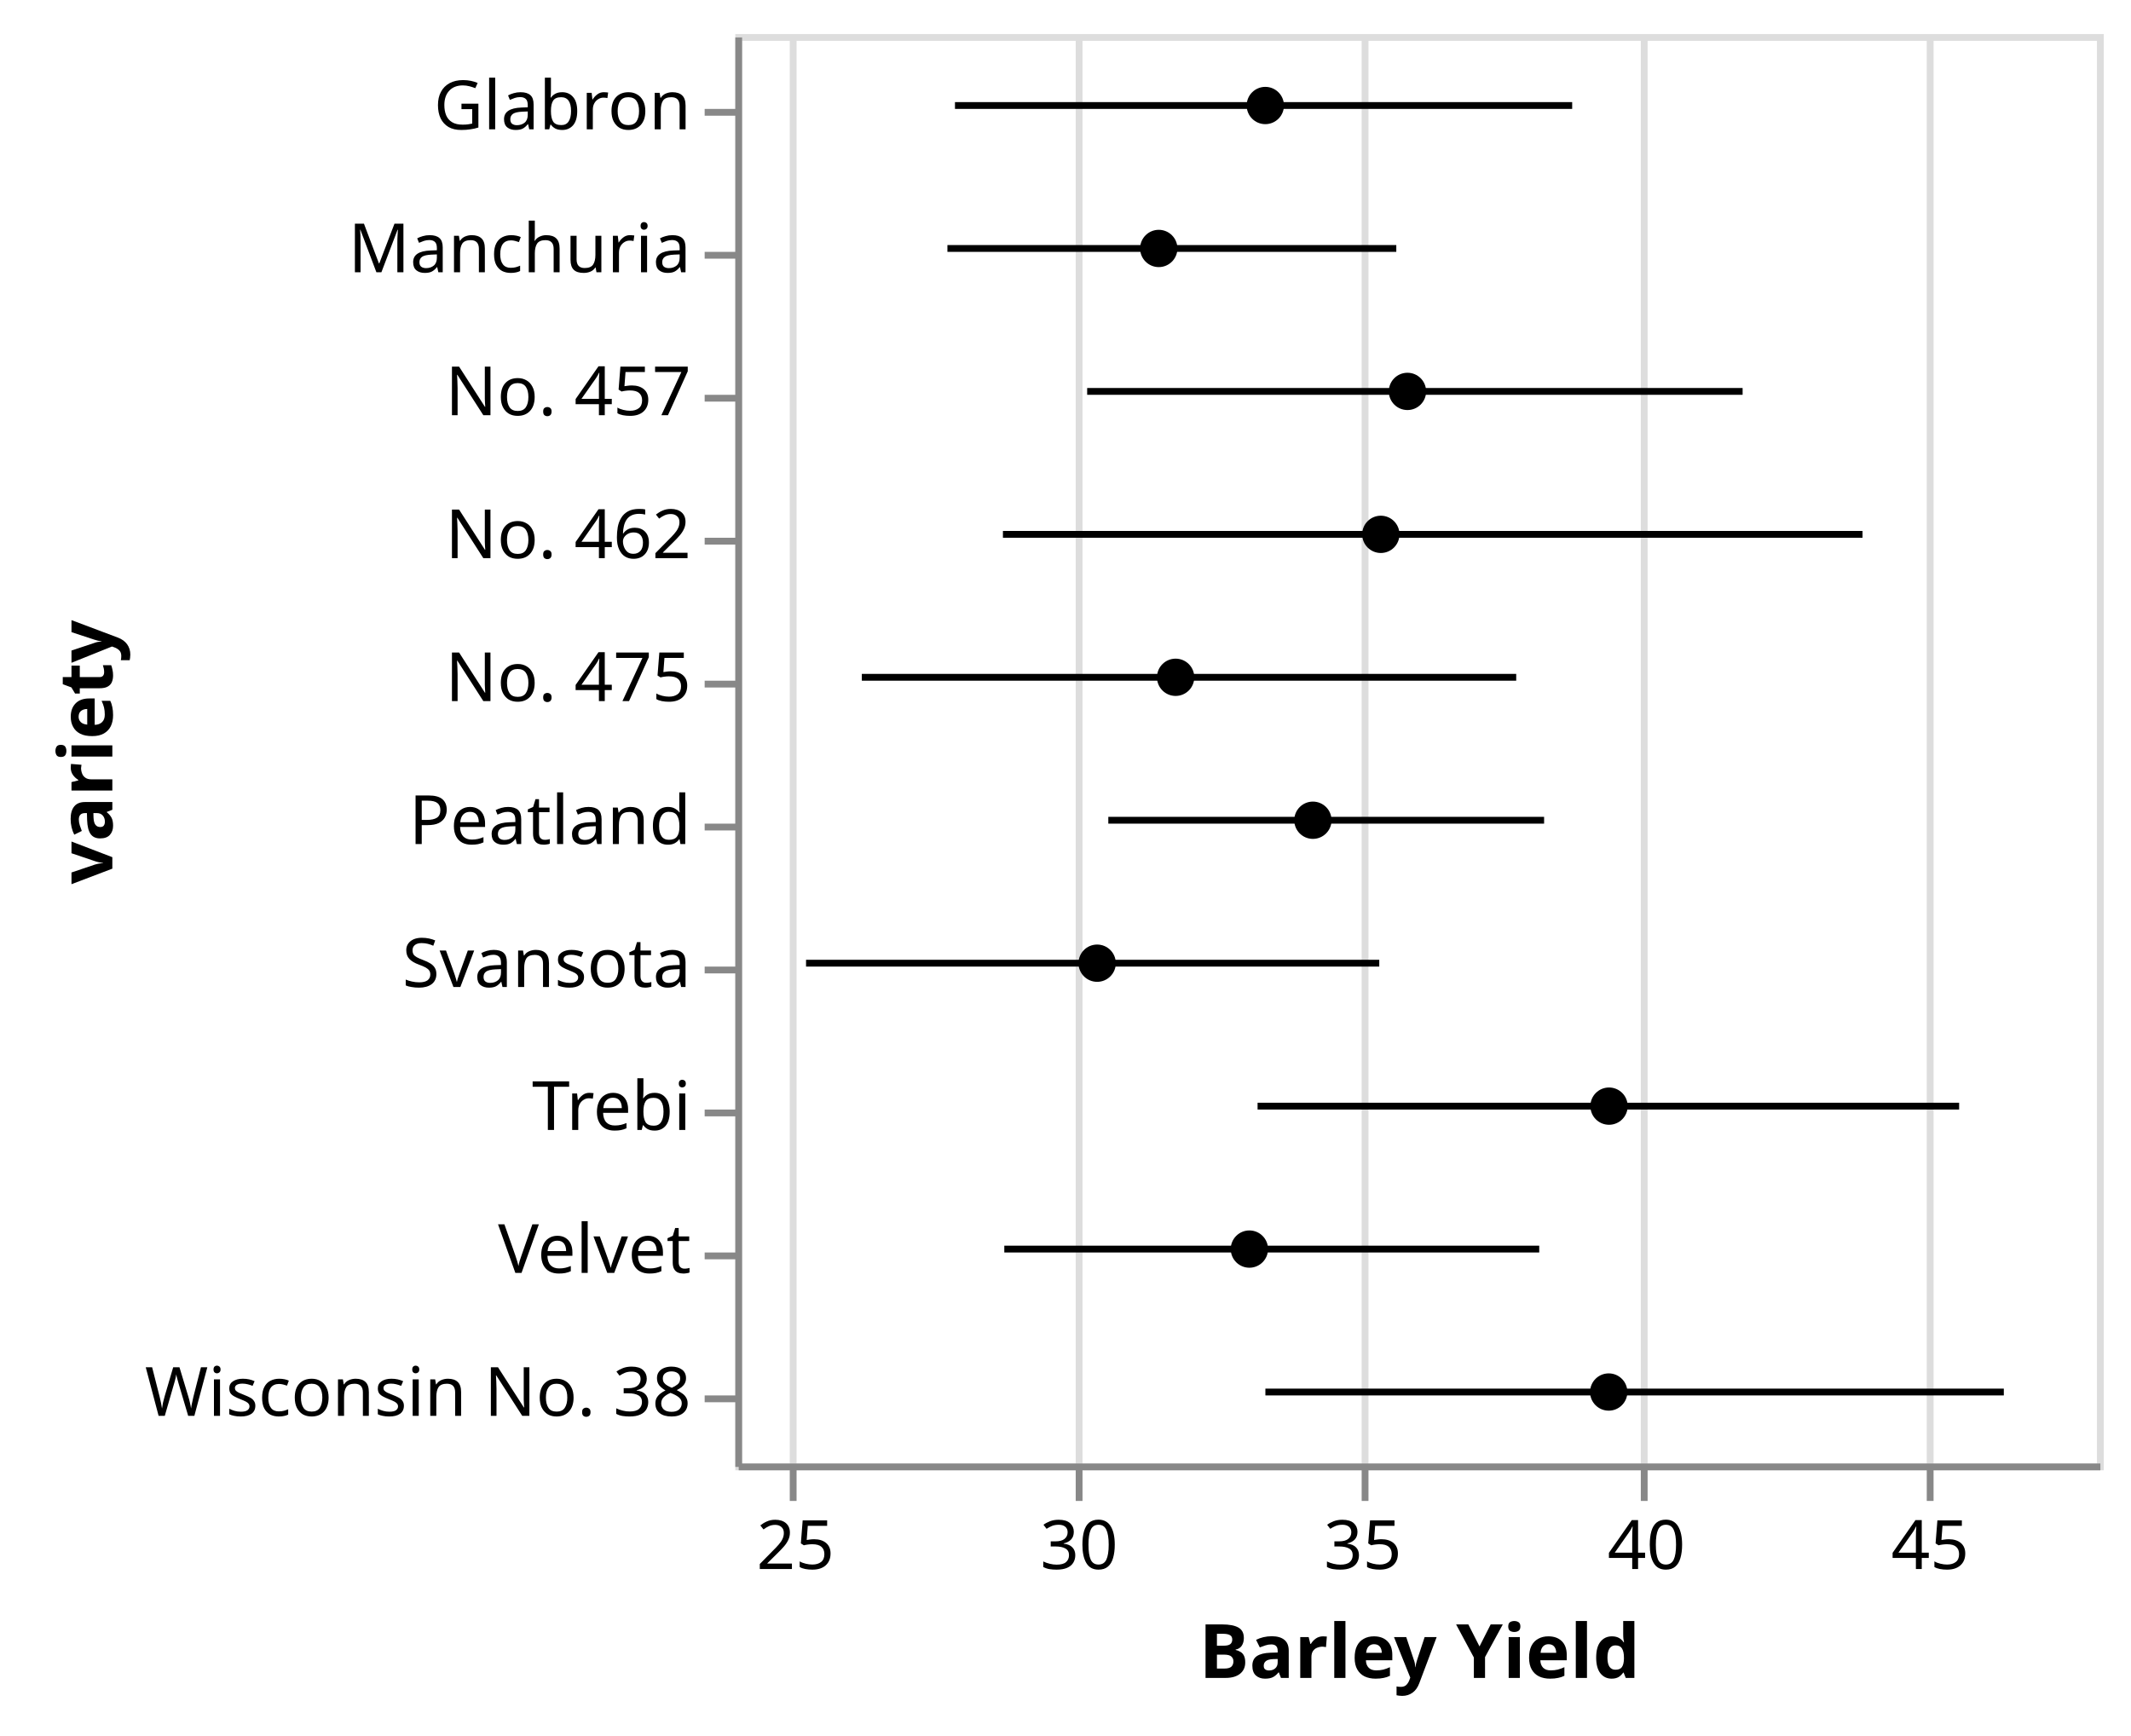
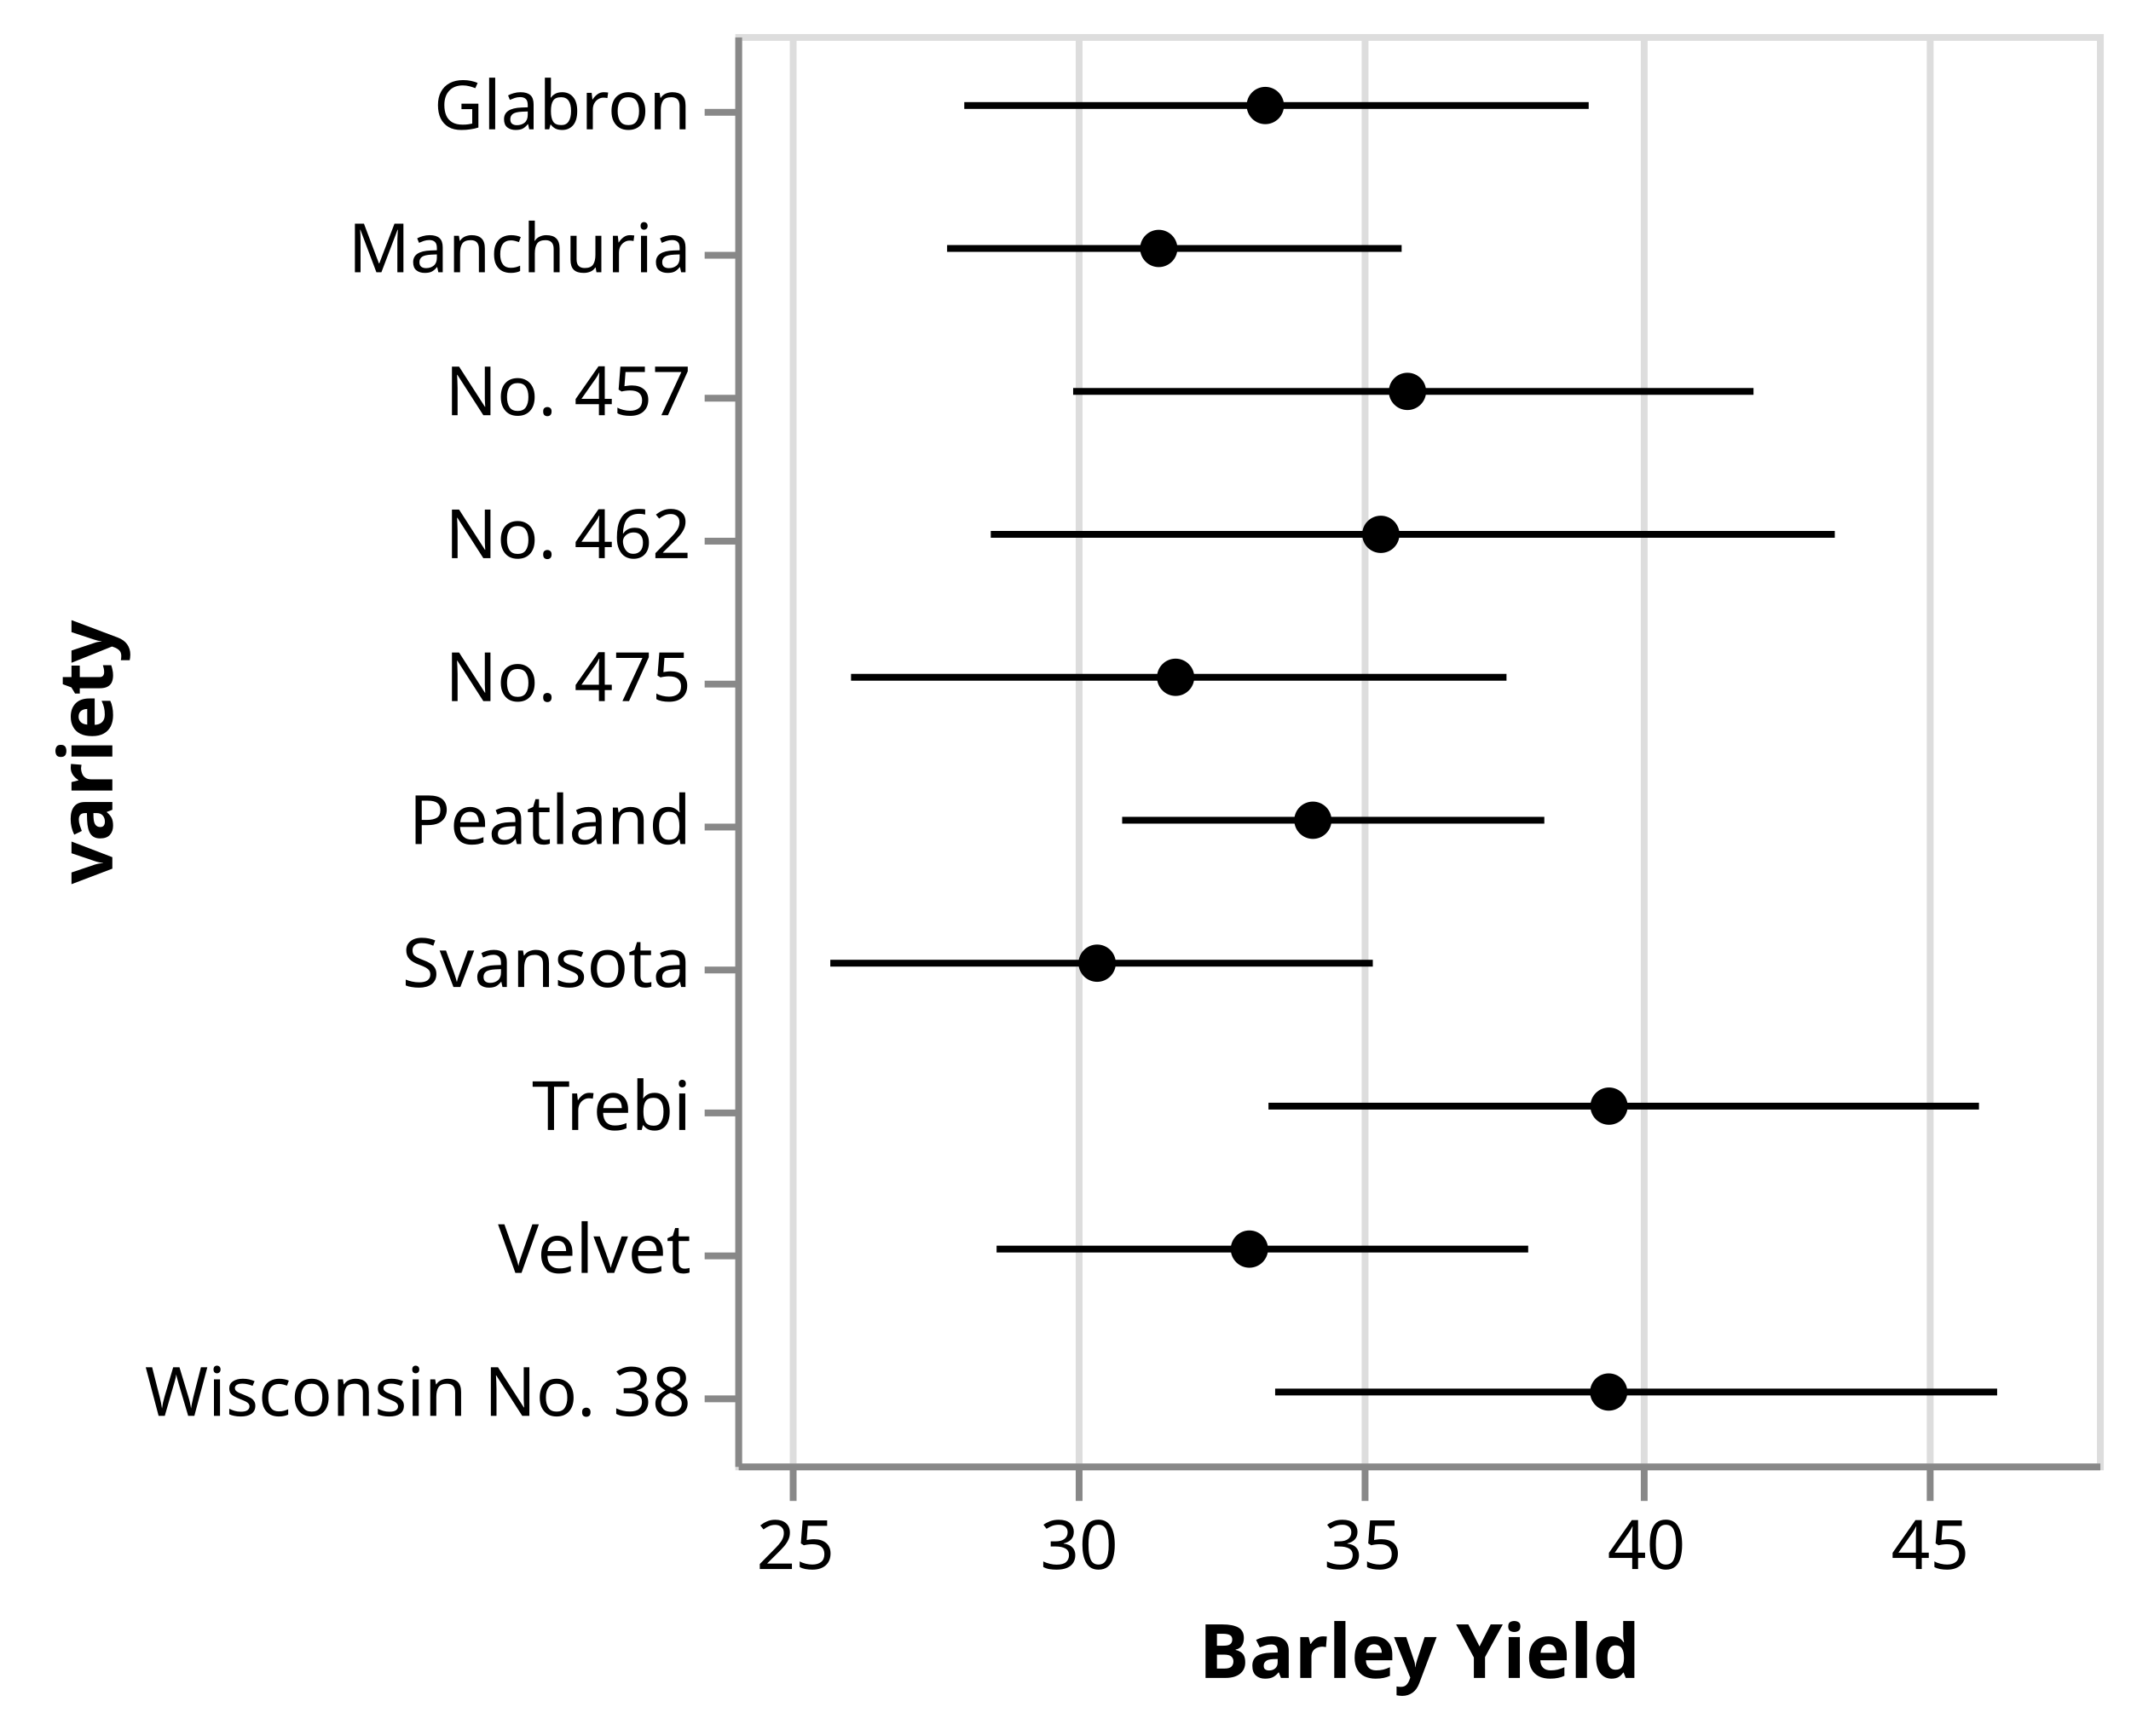
<svg xmlns="http://www.w3.org/2000/svg" class="marks" width="313" height="255" viewBox="0 0 313 255" version="1.1">
  <g transform="translate(108,5)">
    <g class="mark-group role-frame root">
      <g transform="translate(0,0)">
        <path class="background" d="M0.5,0.5h200v210h-200Z" style="fill: transparent; stroke: #ddd;" />
        <g>
          <g class="mark-group role-axis">
            <g transform="translate(0.5,210.5)">
              <path class="background" d="M0,0h0v0h0Z" style="pointer-events: none; fill: none;" />
              <g>
                <g class="mark-rule role-axis-grid" style="pointer-events: none;">
                  <line transform="translate(8,0)" x2="0" y2="-210" style="fill: none; stroke: #ddd; stroke-width: 1; stroke-dasharray: ; opacity: 1;" />
                  <line transform="translate(50,0)" x2="0" y2="-210" style="fill: none; stroke: #ddd; stroke-width: 1; stroke-dasharray: ; opacity: 1;" />
                  <line transform="translate(92,0)" x2="0" y2="-210" style="fill: none; stroke: #ddd; stroke-width: 1; stroke-dasharray: ; opacity: 1;" />
                  <line transform="translate(133,0)" x2="0" y2="-210" style="fill: none; stroke: #ddd; stroke-width: 1; stroke-dasharray: ; opacity: 1;" />
                  <line transform="translate(175,0)" x2="0" y2="-210" style="fill: none; stroke: #ddd; stroke-width: 1; stroke-dasharray: ; opacity: 1;" />
                </g>
              </g>
            </g>
          </g>
          <g class="mark-symbol role-mark layer_0_marks">
            <path transform="translate(62.19908,31.5)" d="M2.739,0A2.739,2.739,0,1,1,-2.739,0A2.739,2.739,0,1,1,2.739,0" style="fill: black; stroke-width: 2;" />
            <path transform="translate(77.84722,10.5)" d="M2.739,0A2.739,2.739,0,1,1,-2.739,0A2.739,2.739,0,1,1,2.739,0" style="fill: black; stroke-width: 2;" />
            <path transform="translate(53.14815,136.5)" d="M2.739,0A2.739,2.739,0,1,1,-2.739,0A2.739,2.739,0,1,1,2.739,0" style="fill: black; stroke-width: 2;" />
            <path transform="translate(75.50924,178.5)" d="M2.739,0A2.739,2.739,0,1,1,-2.739,0A2.739,2.739,0,1,1,2.739,0" style="fill: black; stroke-width: 2;" />
            <path transform="translate(128.3333,157.5)" d="M2.739,0A2.739,2.739,0,1,1,-2.739,0A2.739,2.739,0,1,1,2.739,0" style="fill: black; stroke-width: 2;" />
            <path transform="translate(98.72687,52.5)" d="M2.739,0A2.739,2.739,0,1,1,-2.739,0A2.739,2.739,0,1,1,2.739,0" style="fill: black; stroke-width: 2;" />
            <path transform="translate(94.81484,73.5)" d="M2.739,0A2.739,2.739,0,1,1,-2.739,0A2.739,2.739,0,1,1,2.739,0" style="fill: black; stroke-width: 2;" />
            <path transform="translate(84.83797,115.5)" d="M2.739,0A2.739,2.739,0,1,1,-2.739,0A2.739,2.739,0,1,1,2.739,0" style="fill: black; stroke-width: 2;" />
            <path transform="translate(64.67592,94.5)" d="M2.739,0A2.739,2.739,0,1,1,-2.739,0A2.739,2.739,0,1,1,2.739,0" style="fill: black; stroke-width: 2;" />
            <path transform="translate(128.287,199.5)" d="M2.739,0A2.739,2.739,0,1,1,-2.739,0A2.739,2.739,0,1,1,2.739,0" style="fill: black; stroke-width: 2;" />
          </g>
          <g class="mark-rule role-mark layer_1_marks">
-             <line transform="translate(31.15628,31.5)" x2="65.931" y2="0" style="fill: none; stroke: black;" />
-             <line transform="translate(32.26678,10.5)" x2="90.653" y2="0" style="fill: none; stroke: black;" />
-             <line transform="translate(10.39178,136.5)" x2="84.193" y2="0" style="fill: none; stroke: black;" />
-             <line transform="translate(39.51099,178.5)" x2="78.571" y2="0" style="fill: none; stroke: black;" />
-             <line transform="translate(76.71236,157.5)" x2="103.043" y2="0" style="fill: none; stroke: black;" />
-             <line transform="translate(51.68172,52.5)" x2="96.272" y2="0" style="fill: none; stroke: black;" />
-             <line transform="translate(39.30962,73.5)" x2="126.256" y2="0" style="fill: none; stroke: black;" />
-             <line transform="translate(54.7882,115.5)" x2="64.008" y2="0" style="fill: none; stroke: black;" />
-             <line transform="translate(18.58449,94.5)" x2="96.116" y2="0" style="fill: none; stroke: black;" />
-             <line transform="translate(77.85939,199.5)" x2="108.461" y2="0" style="fill: none; stroke: black;" />
+             <line transform="translate(31.11112,31.5)" x2="66.76" y2="0" style="fill: none; stroke: black;" />
+             <line transform="translate(33.63311,10.5)" x2="91.711" y2="0" style="fill: none; stroke: black;" />
+             <line transform="translate(13.95312,136.5)" x2="79.683" y2="0" style="fill: none; stroke: black;" />
+             <line transform="translate(38.37904,178.5)" x2="78.08" y2="0" style="fill: none; stroke: black;" />
+             <line transform="translate(78.3125,157.5)" x2="104.354" y2="0" style="fill: none; stroke: black;" />
+             <line transform="translate(49.62269,52.5)" x2="99.931" y2="0" style="fill: none; stroke: black;" />
+             <line transform="translate(37.522,73.5)" x2="123.969" y2="0" style="fill: none; stroke: black;" />
+             <line transform="translate(56.82234,115.5)" x2="62.008" y2="0" style="fill: none; stroke: black;" />
+             <line transform="translate(17,94.5)" x2="96.273" y2="0" style="fill: none; stroke: black;" />
+             <line transform="translate(79.29342,199.5)" x2="106.044" y2="0" style="fill: none; stroke: black;" />
          </g>
          <g class="mark-group role-axis">
            <g transform="translate(0.5,210.5)">
              <path class="background" d="M0,0h0v0h0Z" style="pointer-events: none; fill: none;" />
              <g>
                <g class="mark-rule role-axis-tick" style="pointer-events: none;">
                  <line transform="translate(8,0)" x2="0" y2="5" style="fill: none; stroke: #888; stroke-width: 1; opacity: 1;" />
                  <line transform="translate(50,0)" x2="0" y2="5" style="fill: none; stroke: #888; stroke-width: 1; opacity: 1;" />
                  <line transform="translate(92,0)" x2="0" y2="5" style="fill: none; stroke: #888; stroke-width: 1; opacity: 1;" />
                  <line transform="translate(133,0)" x2="0" y2="5" style="fill: none; stroke: #888; stroke-width: 1; opacity: 1;" />
                  <line transform="translate(175,0)" x2="0" y2="5" style="fill: none; stroke: #888; stroke-width: 1; opacity: 1;" />
                </g>
                <g class="mark-text role-axis-label" style="pointer-events: none;">
                  <text text-anchor="middle" transform="translate(8.333333,15)" style="font: 10px sans-serif; fill: #000; opacity: 1;">25</text>
                  <text text-anchor="middle" transform="translate(50,15)" style="font: 10px sans-serif; fill: #000; opacity: 1;">30</text>
                  <text text-anchor="middle" transform="translate(91.66667,15)" style="font: 10px sans-serif; fill: #000; opacity: 1;">35</text>
                  <text text-anchor="middle" transform="translate(133.3333,15)" style="font: 10px sans-serif; fill: #000; opacity: 1;">40</text>
                  <text text-anchor="middle" transform="translate(175,15)" style="font: 10px sans-serif; fill: #000; opacity: 1;">45</text>
                </g>
                <g class="mark-rule role-axis-domain" style="pointer-events: none;">
                  <line transform="translate(0,0)" x2="200" y2="0" style="fill: none; stroke: #888; stroke-width: 1; opacity: 1;" />
                </g>
                <g class="mark-text role-axis-title" style="pointer-events: none;">
                  <text text-anchor="middle" transform="translate(100,31)" style="font: bold 11px sans-serif; fill: #000; opacity: 1;">Barley Yield</text>
                </g>
              </g>
            </g>
          </g>
          <g class="mark-group role-axis">
            <g transform="translate(0.5,0.5)">
              <path class="background" d="M0,0h0v0h0Z" style="pointer-events: none; fill: none;" />
              <g>
                <g class="mark-rule role-axis-tick" style="pointer-events: none;">
                  <line transform="translate(0,11)" x2="-5" y2="0" style="fill: none; stroke: #888; stroke-width: 1; opacity: 1;" />
                  <line transform="translate(0,32)" x2="-5" y2="0" style="fill: none; stroke: #888; stroke-width: 1; opacity: 1;" />
                  <line transform="translate(0,53)" x2="-5" y2="0" style="fill: none; stroke: #888; stroke-width: 1; opacity: 1;" />
                  <line transform="translate(0,74)" x2="-5" y2="0" style="fill: none; stroke: #888; stroke-width: 1; opacity: 1;" />
                  <line transform="translate(0,95)" x2="-5" y2="0" style="fill: none; stroke: #888; stroke-width: 1; opacity: 1;" />
                  <line transform="translate(0,116)" x2="-5" y2="0" style="fill: none; stroke: #888; stroke-width: 1; opacity: 1;" />
                  <line transform="translate(0,137)" x2="-5" y2="0" style="fill: none; stroke: #888; stroke-width: 1; opacity: 1;" />
                  <line transform="translate(0,158)" x2="-5" y2="0" style="fill: none; stroke: #888; stroke-width: 1; opacity: 1;" />
                  <line transform="translate(0,179)" x2="-5" y2="0" style="fill: none; stroke: #888; stroke-width: 1; opacity: 1;" />
                  <line transform="translate(0,200)" x2="-5" y2="0" style="fill: none; stroke: #888; stroke-width: 1; opacity: 1;" />
                </g>
                <g class="mark-text role-axis-label" style="pointer-events: none;">
                  <text text-anchor="end" transform="translate(-7,13.5)" style="font: 10px sans-serif; fill: #000; opacity: 1;">Glabron</text>
                  <text text-anchor="end" transform="translate(-7,34.5)" style="font: 10px sans-serif; fill: #000; opacity: 1;">Manchuria</text>
                  <text text-anchor="end" transform="translate(-7,55.5)" style="font: 10px sans-serif; fill: #000; opacity: 1;">No. 457</text>
                  <text text-anchor="end" transform="translate(-7,76.5)" style="font: 10px sans-serif; fill: #000; opacity: 1;">No. 462</text>
                  <text text-anchor="end" transform="translate(-7,97.5)" style="font: 10px sans-serif; fill: #000; opacity: 1;">No. 475</text>
                  <text text-anchor="end" transform="translate(-7,118.5)" style="font: 10px sans-serif; fill: #000; opacity: 1;">Peatland</text>
                  <text text-anchor="end" transform="translate(-7,139.5)" style="font: 10px sans-serif; fill: #000; opacity: 1;">Svansota</text>
                  <text text-anchor="end" transform="translate(-7,160.5)" style="font: 10px sans-serif; fill: #000; opacity: 1;">Trebi</text>
                  <text text-anchor="end" transform="translate(-7,181.5)" style="font: 10px sans-serif; fill: #000; opacity: 1;">Velvet</text>
                  <text text-anchor="end" transform="translate(-7,202.5)" style="font: 10px sans-serif; fill: #000; opacity: 1;">Wisconsin No. 38</text>
                </g>
                <g class="mark-rule role-axis-domain" style="pointer-events: none;">
                  <line transform="translate(0,0)" x2="0" y2="210" style="fill: none; stroke: #888; stroke-width: 1; opacity: 1;" />
                </g>
                <g class="mark-text role-axis-title" style="pointer-events: none;">
                  <text text-anchor="middle" transform="translate(-90,105) rotate(-90) translate(0,-2)" style="font: bold 11px sans-serif; fill: #000; opacity: 1;">variety</text>
                </g>
              </g>
            </g>
          </g>
        </g>
      </g>
    </g>
  </g>
</svg>
